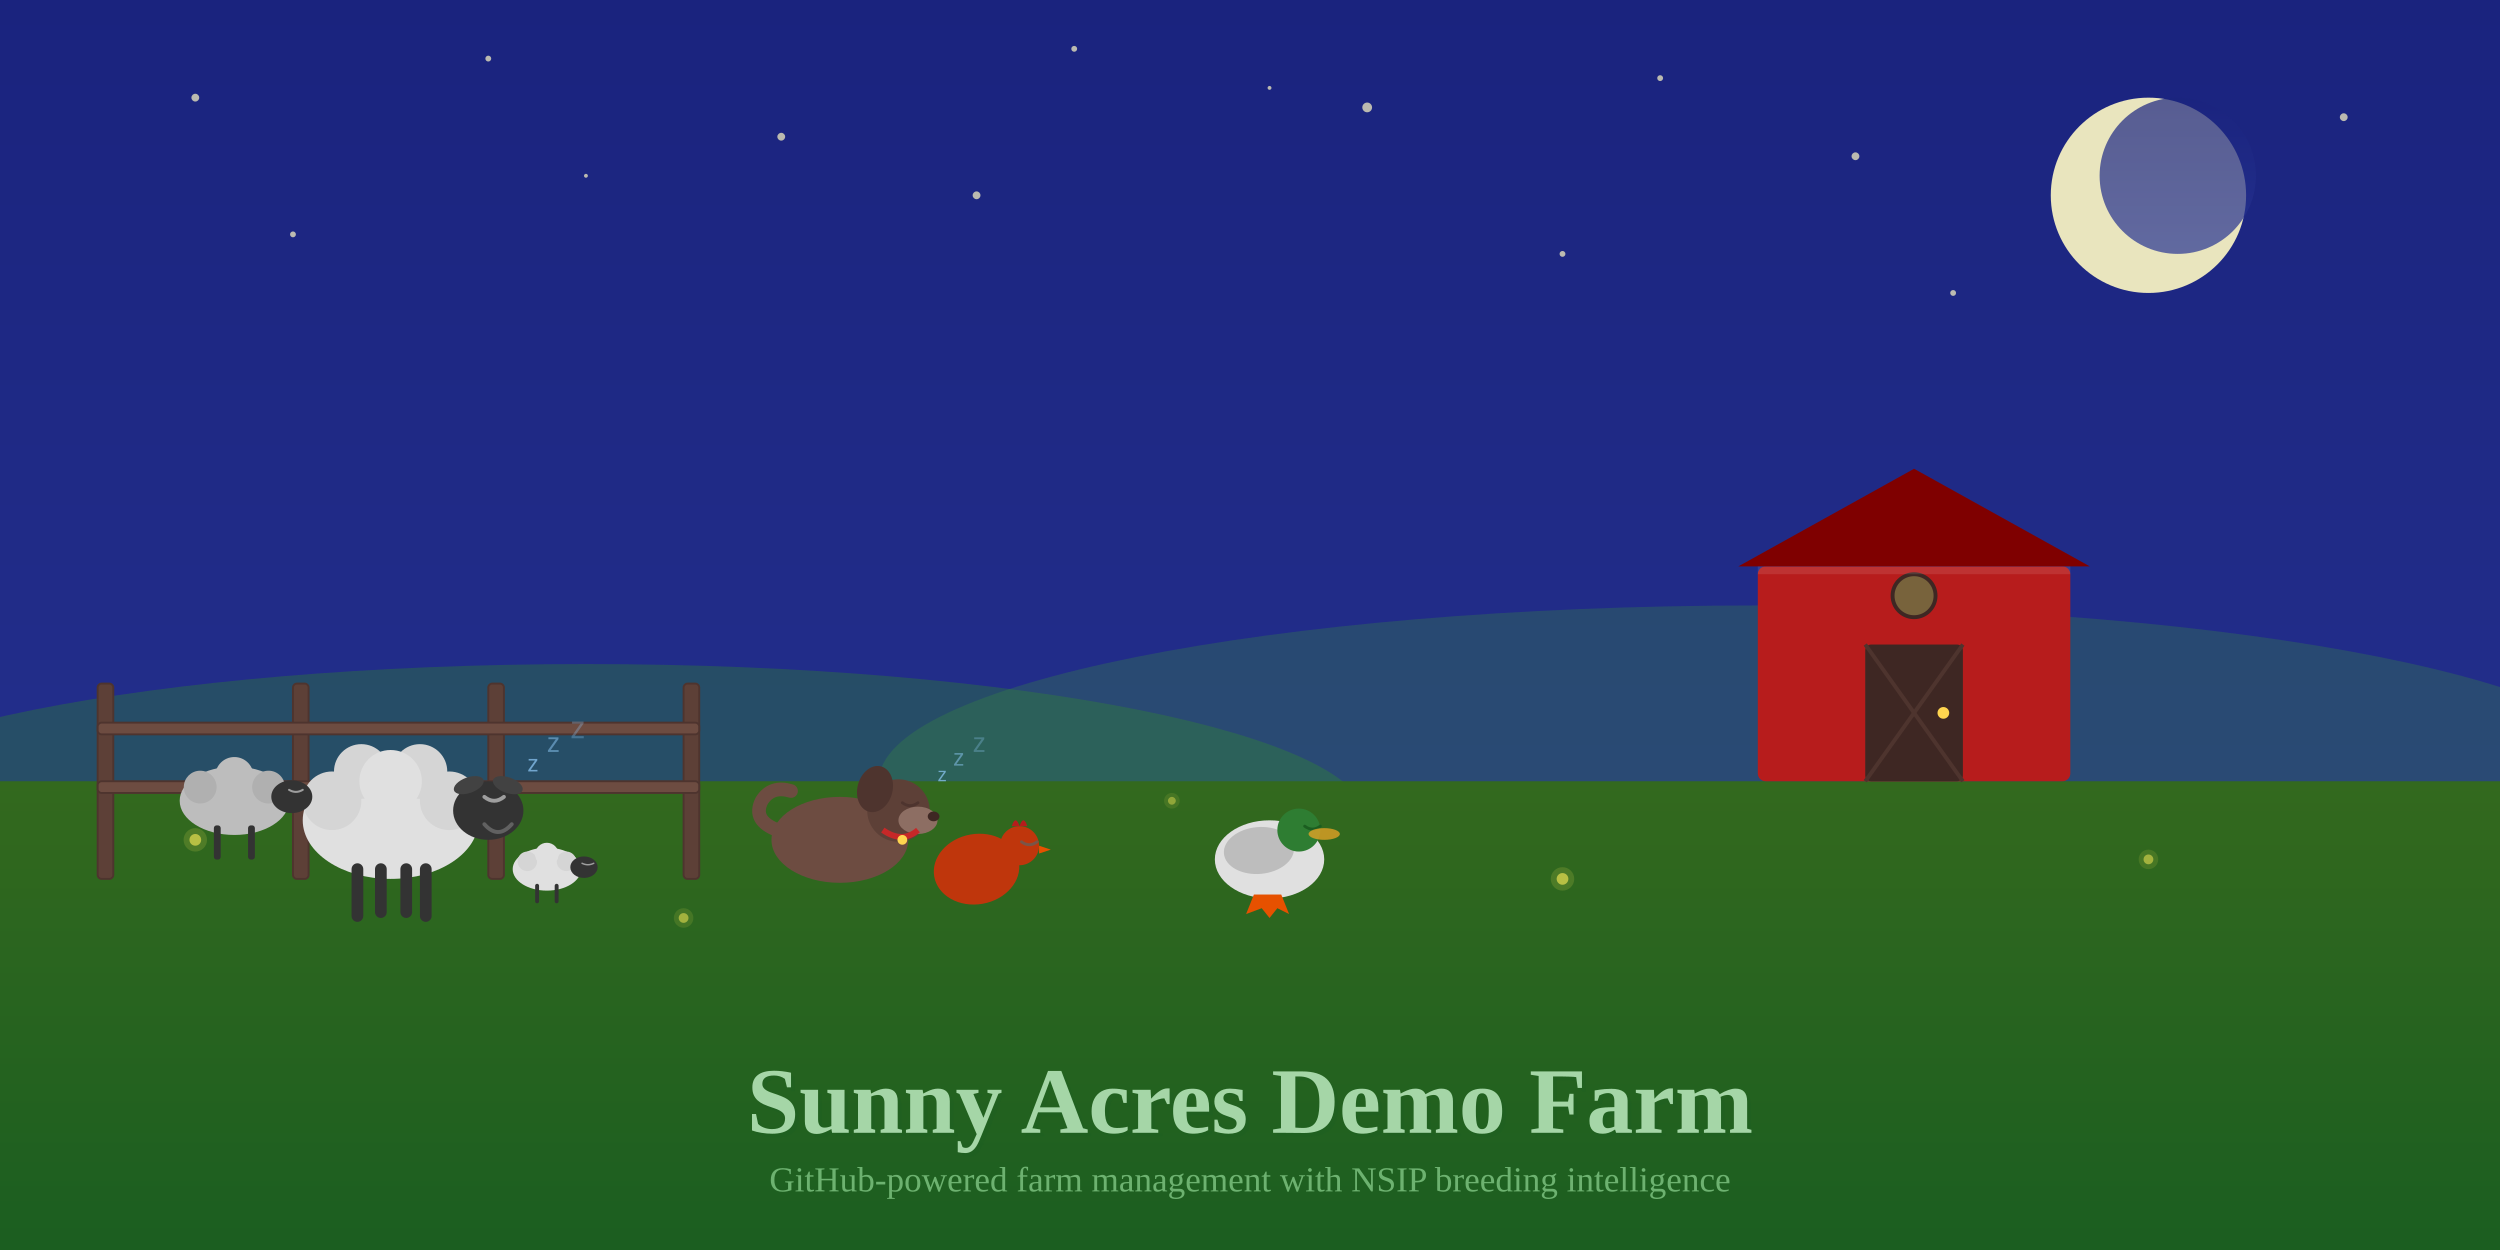
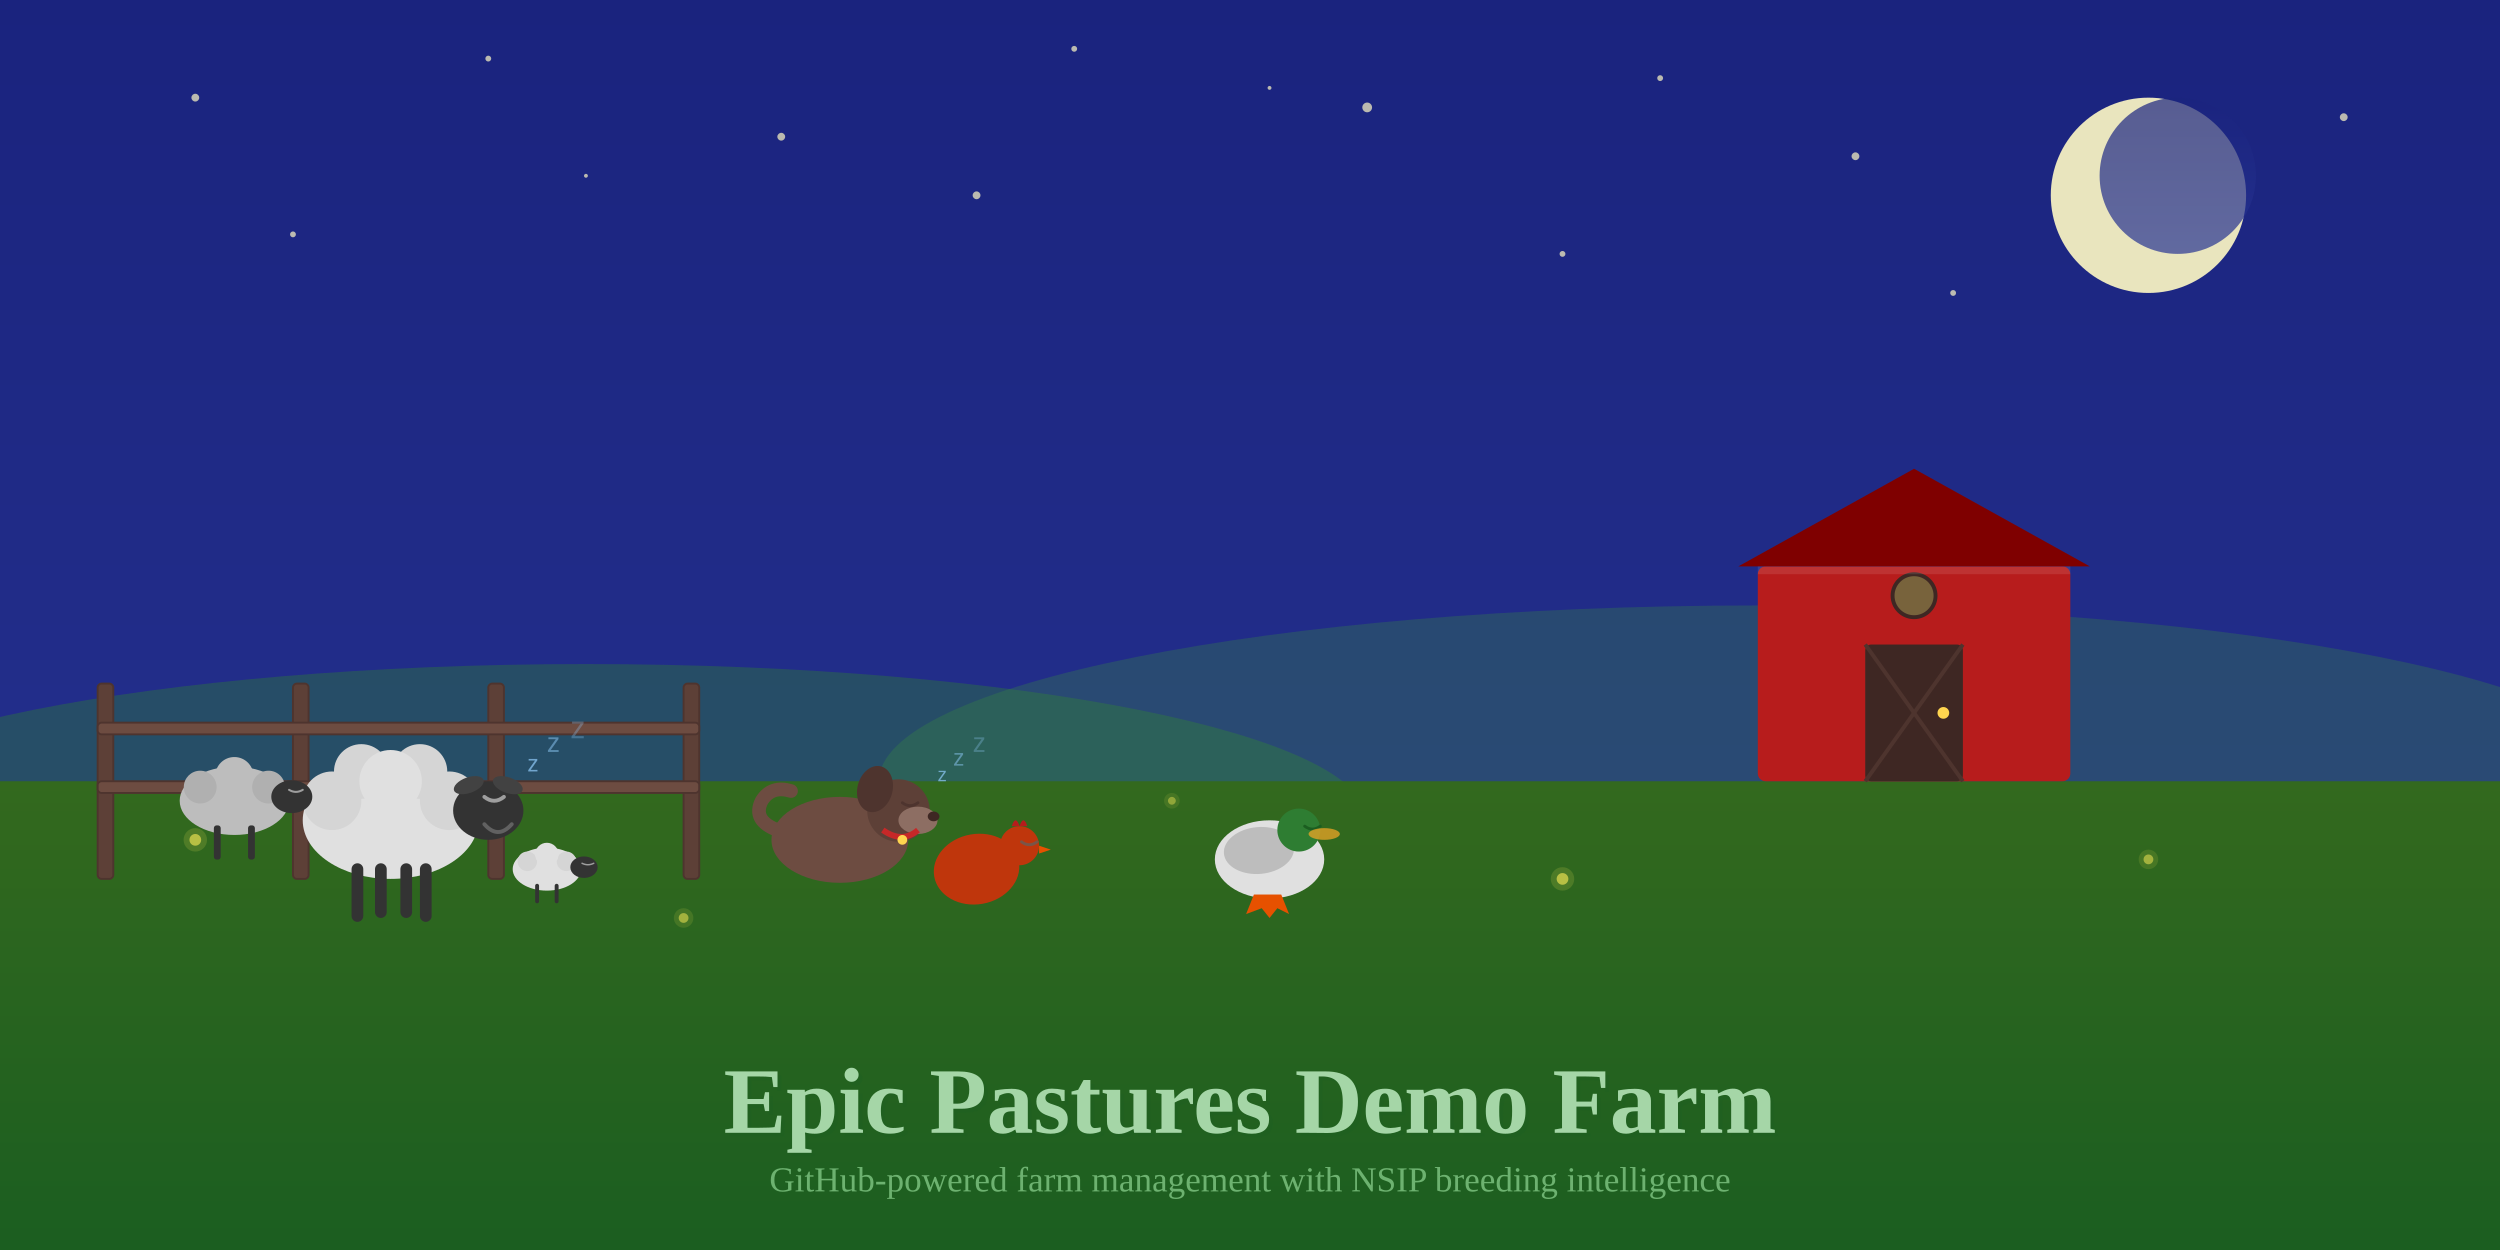
<svg xmlns="http://www.w3.org/2000/svg" viewBox="0 0 1280 640" width="1280" height="640">
  <defs>
    <linearGradient id="nightsky" x1="0" y1="0" x2="0" y2="1">
      <stop offset="0%" stop-color="#1A237E" />
      <stop offset="100%" stop-color="#283593" />
    </linearGradient>
    <linearGradient id="nightgrass" x1="0" y1="0" x2="0" y2="1">
      <stop offset="0%" stop-color="#33691E" />
      <stop offset="100%" stop-color="#1B5E20" />
    </linearGradient>
  </defs>
  <rect width="1280" height="640" fill="url(#nightsky)" />
  <circle cx="1100" cy="100" r="50" fill="#FFF9C4" opacity="0.9" />
  <circle cx="1115" cy="90" r="40" fill="url(#nightsky)" opacity="0.7" />
  <g fill="#FFF9C4" opacity="0.7">
    <circle cx="100" cy="50" r="2" />
    <circle cx="250" cy="30" r="1.5" />
    <circle cx="400" cy="70" r="2" />
    <circle cx="550" cy="25" r="1.5" />
    <circle cx="700" cy="55" r="2.5" />
    <circle cx="850" cy="40" r="1.5" />
    <circle cx="950" cy="80" r="2" />
    <circle cx="150" cy="120" r="1.5" />
    <circle cx="500" cy="100" r="2" />
    <circle cx="800" cy="130" r="1.5" />
    <circle cx="300" cy="90" r="1" />
    <circle cx="650" cy="45" r="1" />
    <circle cx="1000" cy="150" r="1.5" />
    <circle cx="1200" cy="60" r="2" />
  </g>
  <ellipse cx="300" cy="420" rx="400" ry="80" fill="#2E7D32" opacity="0.4" />
  <ellipse cx="900" cy="400" rx="450" ry="90" fill="#388E3C" opacity="0.3" />
  <rect x="0" y="400" width="1280" height="240" fill="url(#nightgrass)" />
  <g fill="#5D4037" stroke="#4E342E" stroke-width="1">
    <rect x="50" y="350" width="8" height="100" rx="2" />
    <rect x="150" y="350" width="8" height="100" rx="2" />
    <rect x="250" y="350" width="8" height="100" rx="2" />
    <rect x="350" y="350" width="8" height="100" rx="2" />
    <rect x="50" y="370" width="308" height="6" rx="2" fill="#6D4C41" />
    <rect x="50" y="400" width="308" height="6" rx="2" fill="#6D4C41" />
  </g>
  <g transform="translate(900, 250)">
    <rect x="0" y="40" width="160" height="110" fill="#B71C1C" rx="4" />
    <polygon points="-10,40 80,-10 170,40" fill="#7F0000" />
    <rect x="55" y="80" width="50" height="70" fill="#3E2723" rx="3" />
    <circle cx="95" cy="115" r="3" fill="#FFD54F" />
    <circle cx="80" cy="55" r="12" fill="#3E2723" />
    <circle cx="80" cy="55" r="10" fill="#FFF176" opacity="0.3" />
    <line x1="55" y1="80" x2="105" y2="150" stroke="#4E342E" stroke-width="2" />
    <line x1="105" y1="80" x2="55" y2="150" stroke="#4E342E" stroke-width="2" />
    <rect x="0" y="40" width="160" height="4" fill="white" opacity="0.1" />
  </g>
  <g transform="translate(200, 420)">
    <ellipse cx="0" cy="0" rx="45" ry="30" fill="#E0E0E0" />
    <circle cx="-30" cy="-10" r="15" fill="#D5D5D5" />
    <circle cx="30" cy="-10" r="15" fill="#D5D5D5" />
    <circle cx="-15" cy="-25" r="14" fill="#D5D5D5" />
    <circle cx="15" cy="-25" r="14" fill="#D5D5D5" />
    <circle cx="0" cy="-20" r="16" fill="#E0E0E0" />
    <ellipse cx="50" cy="-5" rx="18" ry="15" fill="#333333" />
    <path d="M48,-12 Q53,-8 58,-12" fill="none" stroke="#9E9E9E" stroke-width="2" stroke-linecap="round" />
    <path d="M48,2 Q55,10 62,2" fill="none" stroke="#616161" stroke-width="2" stroke-linecap="round" />
    <ellipse cx="40" cy="-18" rx="8" ry="4" fill="#424242" transform="rotate(-20,40,-18)" />
    <ellipse cx="60" cy="-18" rx="8" ry="4" fill="#424242" transform="rotate(20,60,-18)" />
    <text x="70" y="-25" font-family="sans-serif" font-size="12" fill="#90CAF9" opacity="0.7">z</text>
    <text x="80" y="-35" font-family="sans-serif" font-size="14" fill="#90CAF9" opacity="0.5">z</text>
    <text x="92" y="-42" font-family="sans-serif" font-size="16" fill="#90CAF9" opacity="0.3">z</text>
    <rect x="-20" y="22" width="6" height="30" fill="#333333" rx="3" />
    <rect x="15" y="22" width="6" height="30" fill="#333333" rx="3" />
    <rect x="-8" y="22" width="6" height="28" fill="#333333" rx="3" />
    <rect x="5" y="22" width="6" height="28" fill="#333333" rx="3" />
  </g>
  <g transform="translate(120, 410) scale(0.7)">
    <ellipse cx="0" cy="0" rx="40" ry="25" fill="#BDBDBD" />
    <circle cx="-25" cy="-10" r="12" fill="#B0B0B0" />
    <circle cx="25" cy="-10" r="12" fill="#B0B0B0" />
    <circle cx="0" cy="-18" r="14" fill="#BDBDBD" />
    <ellipse cx="42" cy="-3" rx="15" ry="12" fill="#333333" />
    <path d="M40,-8 Q45,-5 50,-8" fill="none" stroke="#9E9E9E" stroke-width="1.5" stroke-linecap="round" />
    <rect x="-15" y="18" width="5" height="25" fill="#333333" rx="2" />
    <rect x="10" y="18" width="5" height="25" fill="#333333" rx="2" />
  </g>
  <g transform="translate(280, 445) scale(0.5)">
    <ellipse cx="0" cy="0" rx="35" ry="22" fill="#E0E0E0" />
    <circle cx="-20" cy="-8" r="10" fill="#D5D5D5" />
    <circle cx="20" cy="-8" r="10" fill="#D5D5D5" />
    <circle cx="0" cy="-15" r="12" fill="#E0E0E0" />
    <ellipse cx="38" cy="-2" rx="14" ry="11" fill="#333333" />
    <path d="M36,-6 Q42,-3 48,-6" fill="none" stroke="#9E9E9E" stroke-width="1.5" stroke-linecap="round" />
    <rect x="-12" y="15" width="4" height="20" fill="#333333" rx="2" />
    <rect x="8" y="15" width="4" height="20" fill="#333333" rx="2" />
  </g>
  <g transform="translate(500, 445)">
    <ellipse cx="0" cy="0" rx="22" ry="18" fill="#BF360C" transform="rotate(-10)" />
    <circle cx="22" cy="-12" r="10" fill="#BF360C" />
    <path d="M23,-14 Q27,-11 31,-14" fill="none" stroke="#795548" stroke-width="1.5" stroke-linecap="round" />
    <polygon points="32,-12 38,-10 32,-8" fill="#E65100" />
    <path d="M18,-22 Q20,-28 22,-22 Q24,-28 26,-22" fill="#B71C1C" />
  </g>
  <g transform="translate(650, 440)">
    <ellipse cx="0" cy="0" rx="28" ry="20" fill="#E0E0E0" />
    <ellipse cx="-5" cy="-5" rx="18" ry="12" fill="#BDBDBD" transform="rotate(-5)" />
    <circle cx="15" cy="-15" r="11" fill="#2E7D32" />
    <path d="M18,-17 Q22,-14 26,-17" fill="none" stroke="#1B5E20" stroke-width="1.5" stroke-linecap="round" />
    <ellipse cx="28" cy="-13" rx="8" ry="3" fill="#F9A825" opacity="0.7" />
    <path d="M-8,18 L-12,28 L-4,25 L0,30 L4,25 L10,28 L6,18" fill="#E65100" />
  </g>
  <g transform="translate(430, 420)">
    <ellipse cx="0" cy="10" rx="35" ry="22" fill="#6D4C41" />
    <circle cx="30" cy="-5" r="16" fill="#5D4037" />
    <ellipse cx="40" cy="0" rx="10" ry="7" fill="#8D6E63" />
    <ellipse cx="48" cy="-2" rx="3" ry="2.5" fill="#3E2723" />
    <path d="M32,-9 Q36,-6 40,-9" fill="none" stroke="#4E342E" stroke-width="1.5" stroke-linecap="round" />
    <ellipse cx="18" cy="-16" rx="9" ry="12" fill="#4E342E" transform="rotate(15,18,-16)" />
    <path d="M22,5 Q32,12 40,5" fill="none" stroke="#C62828" stroke-width="3" />
    <circle cx="32" cy="10" r="2.5" fill="#FFD54F" />
    <path d="M-32,5 Q-45,0 -40,-10 Q-35,-18 -25,-15" fill="none" stroke="#6D4C41" stroke-width="7" stroke-linecap="round" />
    <text x="50" y="-20" font-family="sans-serif" font-size="10" fill="#90CAF9" opacity="0.7">z</text>
    <text x="58" y="-28" font-family="sans-serif" font-size="12" fill="#90CAF9" opacity="0.5">z</text>
    <text x="68" y="-35" font-family="sans-serif" font-size="14" fill="#90CAF9" opacity="0.3">z</text>
  </g>
  <g>
    <circle cx="100" cy="430" r="3" fill="#FFEE58" opacity="0.6" />
    <circle cx="100" cy="430" r="6" fill="#FFEE58" opacity="0.15" />
    <circle cx="350" cy="470" r="2.5" fill="#FFEE58" opacity="0.5" />
    <circle cx="350" cy="470" r="5" fill="#FFEE58" opacity="0.12" />
    <circle cx="800" cy="450" r="3" fill="#FFEE58" opacity="0.6" />
    <circle cx="800" cy="450" r="6" fill="#FFEE58" opacity="0.15" />
    <circle cx="600" cy="410" r="2" fill="#FFEE58" opacity="0.4" />
    <circle cx="600" cy="410" r="4" fill="#FFEE58" opacity="0.1" />
    <circle cx="1100" cy="440" r="2.5" fill="#FFEE58" opacity="0.5" />
    <circle cx="1100" cy="440" r="5" fill="#FFEE58" opacity="0.12" />
  </g>
  <g transform="translate(640, 580)">
-     <text x="2" y="2" text-anchor="middle" font-family="Georgia, 'Times New Roman', serif" font-size="48" font-weight="bold" fill="#1B5E20" opacity="0.3">Sunny Acres Demo Farm</text>
-     <text x="0" y="0" text-anchor="middle" font-family="Georgia, 'Times New Roman', serif" font-size="48" font-weight="bold" fill="#A5D6A7">Sunny Acres Demo Farm</text>
+     <text x="2" y="2" text-anchor="middle" font-family="Georgia, 'Times New Roman', serif" font-size="48" font-weight="bold" fill="#1B5E20" opacity="0.3">Epic Pastures Demo Farm</text>
+     <text x="0" y="0" text-anchor="middle" font-family="Georgia, 'Times New Roman', serif" font-size="48" font-weight="bold" fill="#A5D6A7">Epic Pastures Demo Farm</text>
    <text x="0" y="30" text-anchor="middle" font-family="Georgia, 'Times New Roman', serif" font-size="18" fill="#81C784" opacity="0.8">GitHub-powered farm management with NSIP breeding intelligence</text>
  </g>
</svg>
